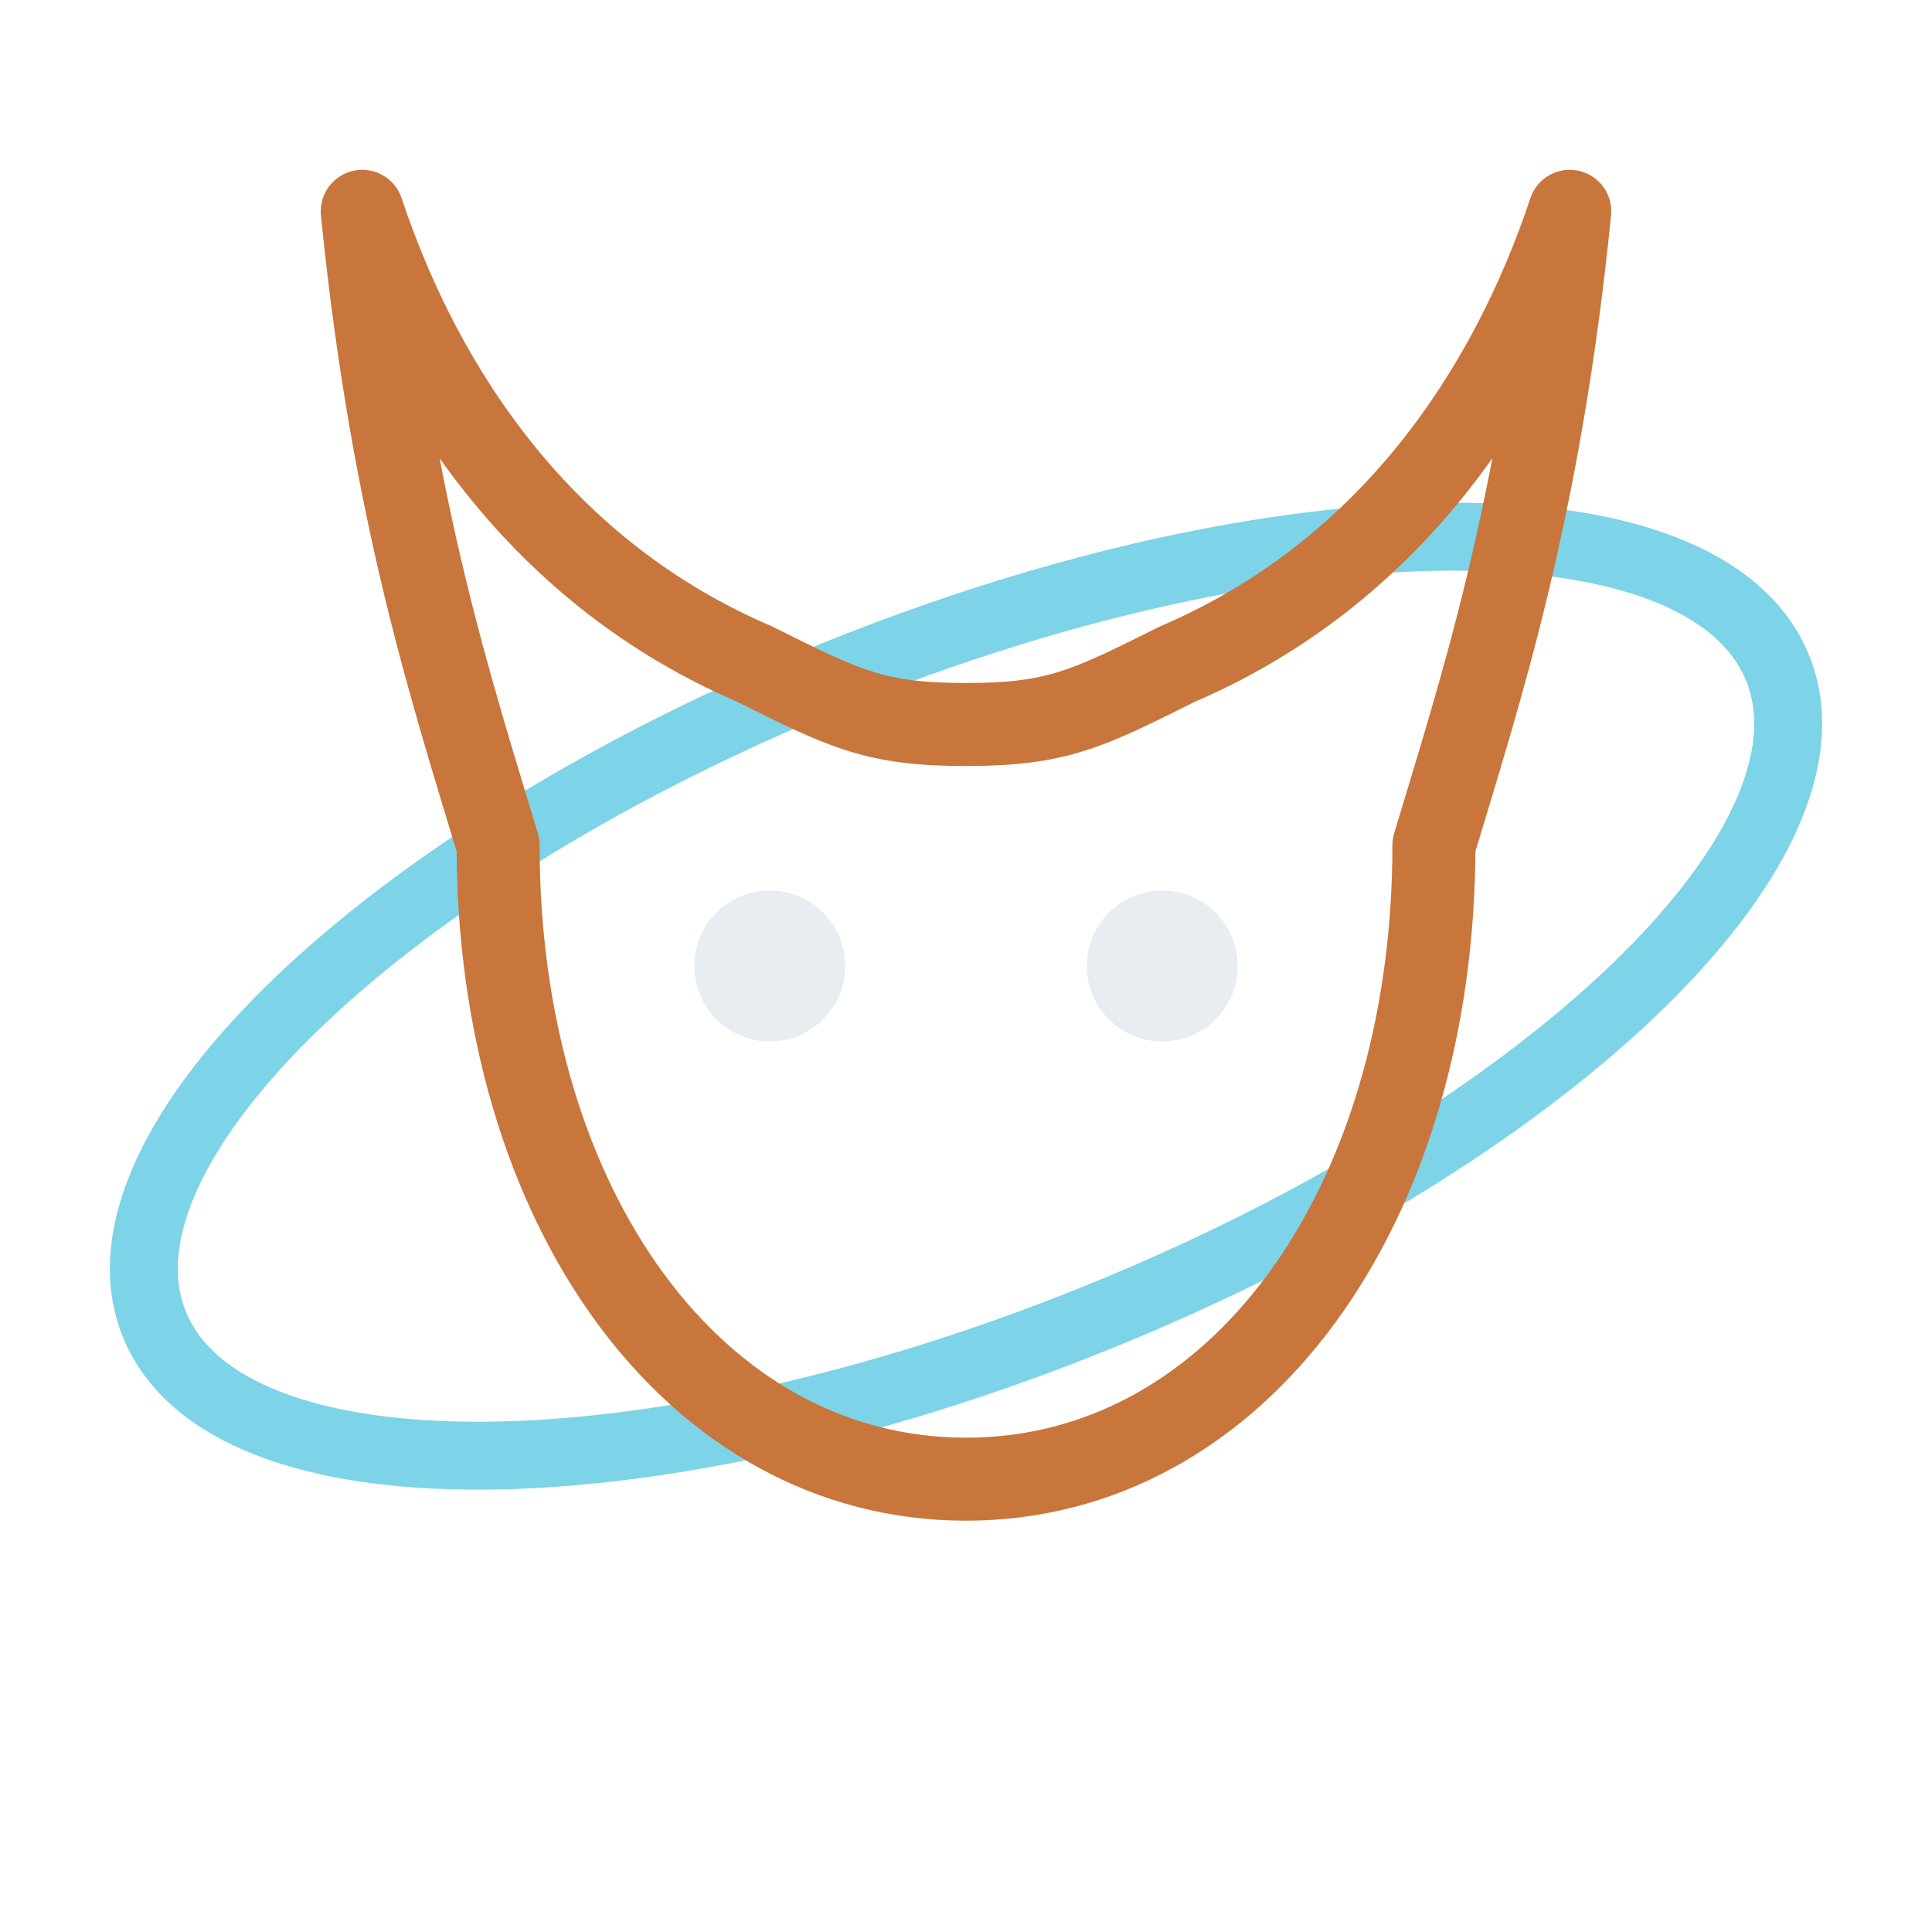
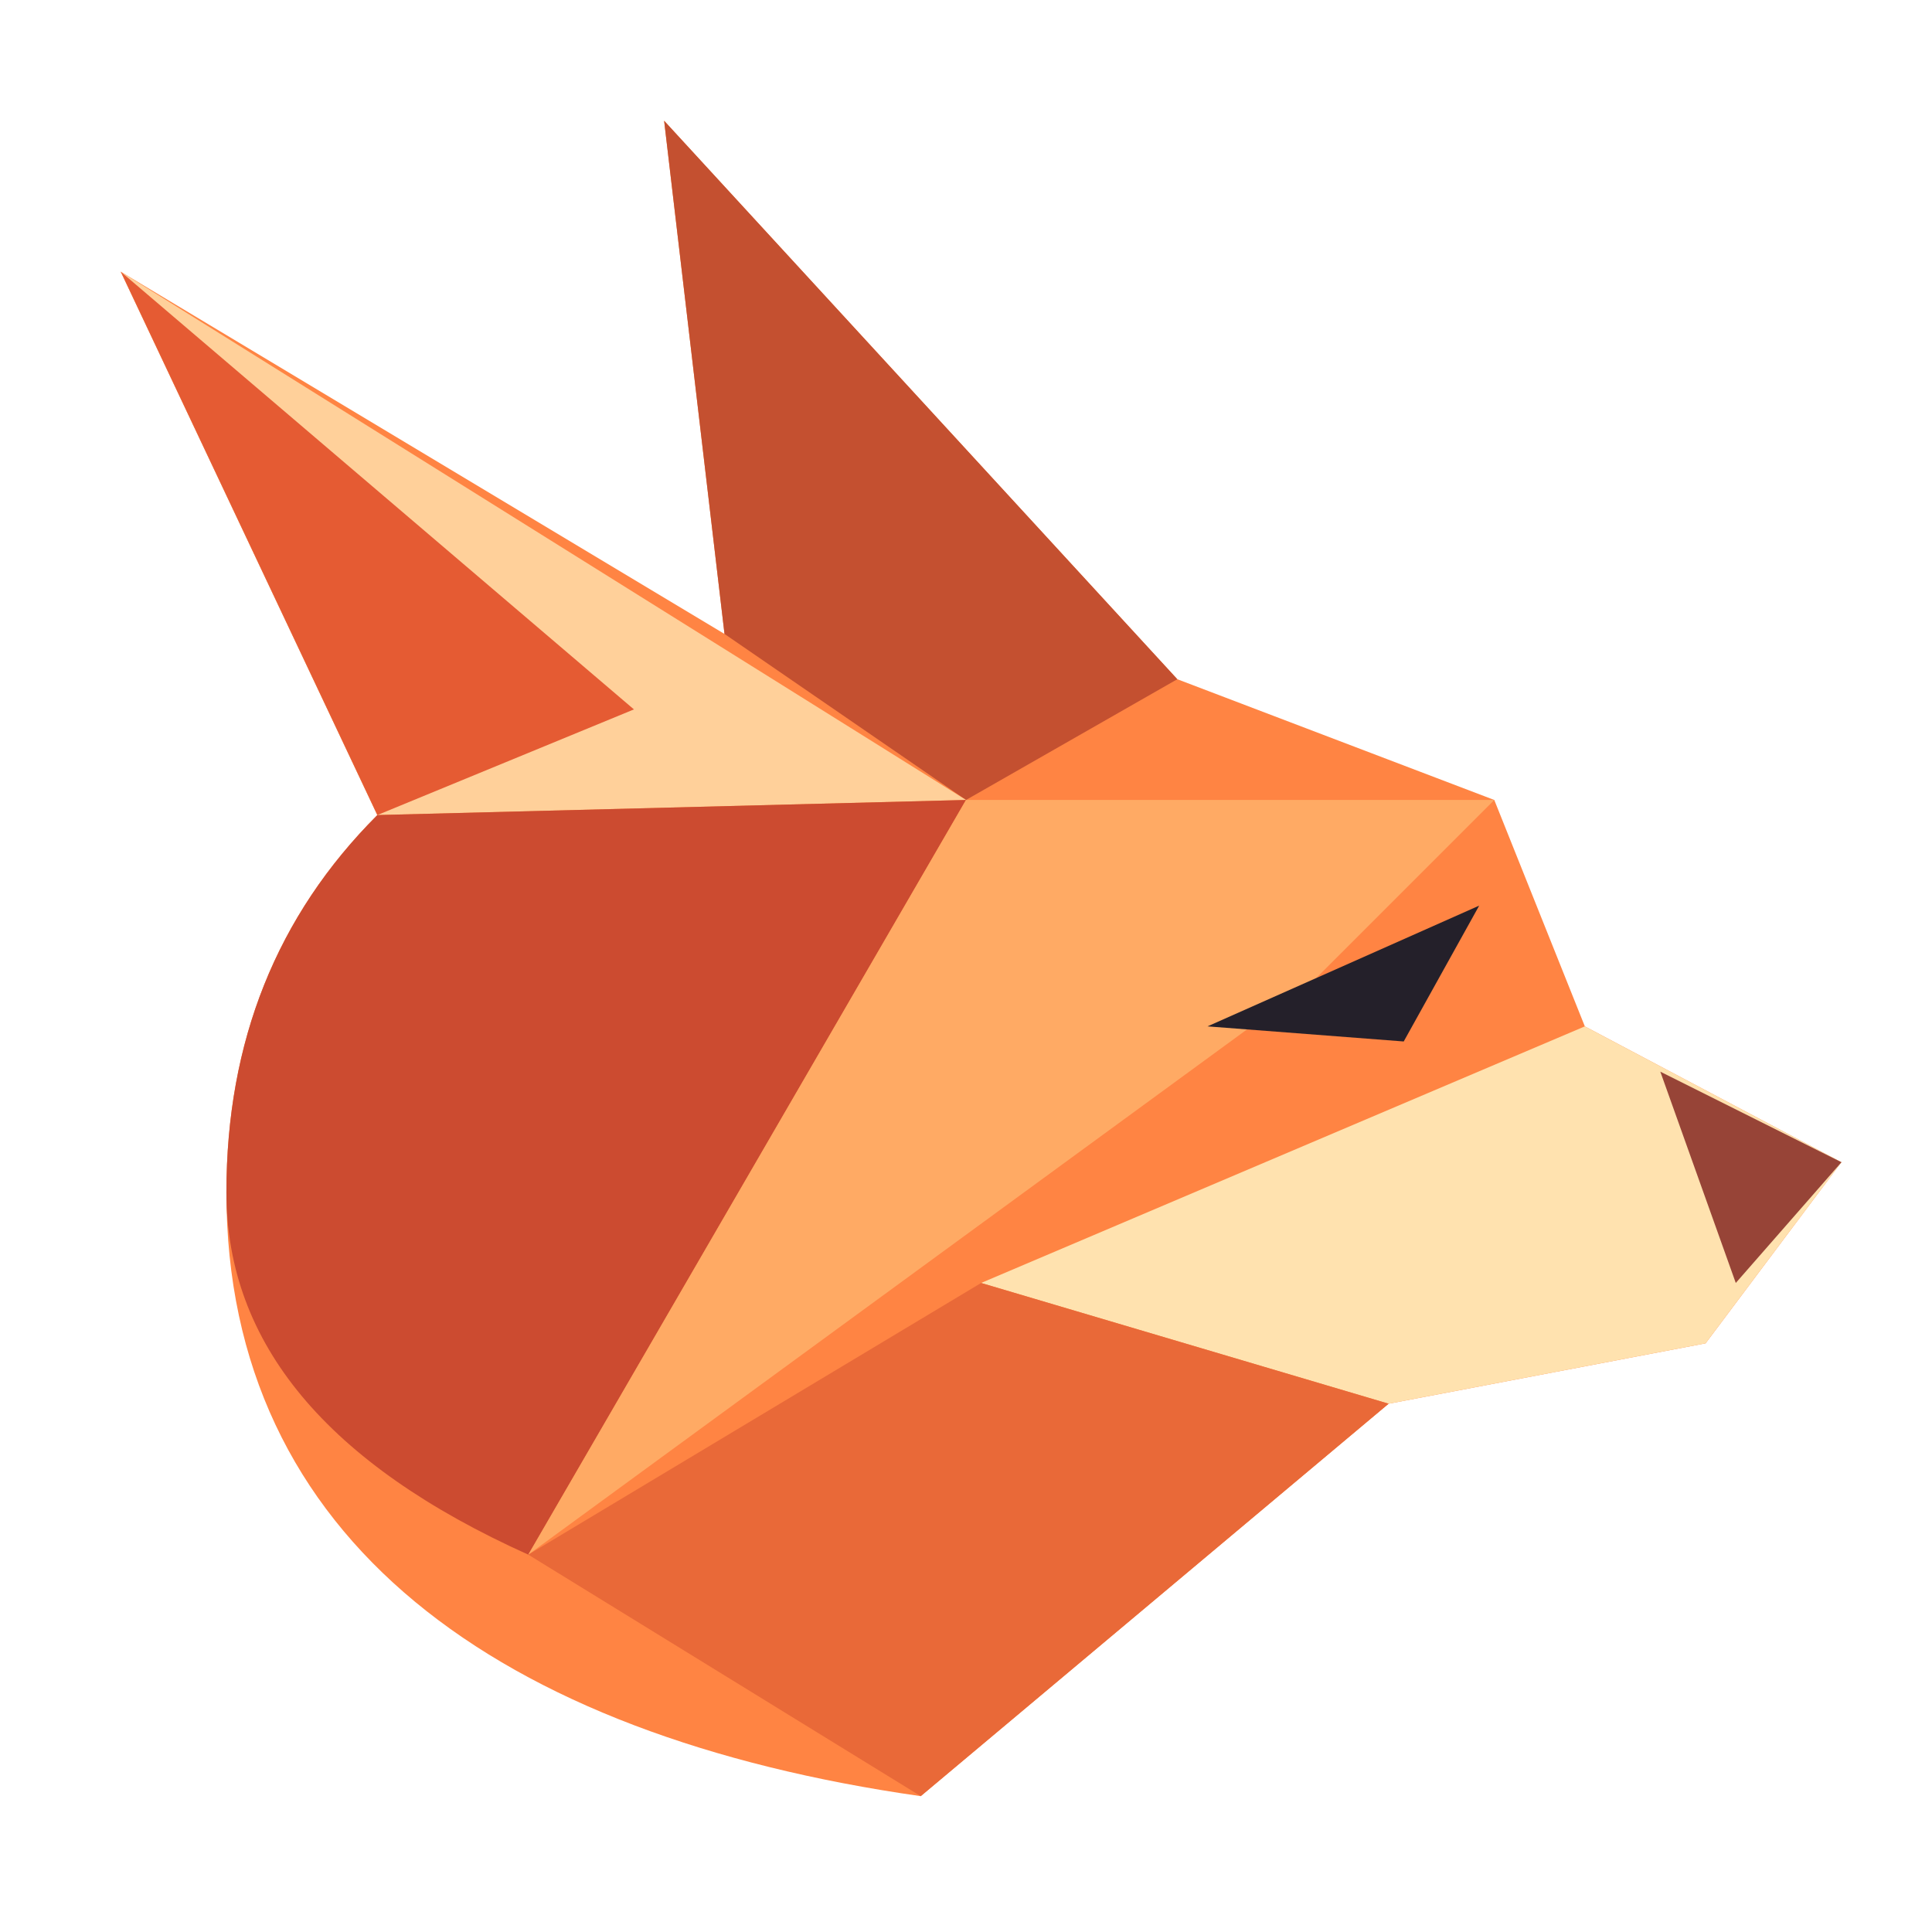
- <svg xmlns="http://www.w3.org/2000/svg" viewBox="0 0 128 128" fill="none" role="img" aria-label="Caracal">
-   <ellipse cx="64" cy="66" rx="58" ry="23" stroke="#7DD3E8" stroke-width="4.5" transform="rotate(-22 64 66)" />
-   <path d="M24 14 C26 34 30 46 33 56 C33 80 46 98 64 98 C82 98 95 80 95 56 C98 46 102 34 104 14 C100 26 92 38 78 44 C72 47 70 48 64 48 C58 48 56 47 50 44 C36 38 28 26 24 14 Z" stroke="#C8763C" stroke-width="5.5" stroke-linejoin="round" stroke-linecap="round" />
-   <circle cx="51" cy="64" r="5" fill="#E8EDF2" />
-   <circle cx="77" cy="64" r="5" fill="#E8EDF2" />
+ <svg xmlns="http://www.w3.org/2000/svg" viewBox="0 0 128 128" role="img" aria-label="Caracal">
+   <path fill="#FF8443" d="M8 18 48 42 44 8 78 45 99 53 105 68 122 77 113 89 92 93 61 119C33 115 15 102 15 79Q15 64 25 54Z" />
+   <path fill="#C45030" d="M44 8 78 45 64 53 48 42Z" />
+   <path fill="#FFD09A" d="M8 18 64 53 25 54Z" />
+   <path fill="#E55B33" d="M8 18 42 47 25 54Z" />
+   <path fill="#CC4B30" d="M15 79Q15 64 25 54L64 53 35 103Q15 94 15 79Z" />
+   <path fill="#FFAA64" d="M35 103 64 53 99 53 87 65Z" />
+   <path fill="#FFE2AF" d="M65 85 105 68 122 77 113 89 92 93Z" />
+   <path fill="#E96938" d="M35 103 65 85 92 93 61 119Z" />
+   <path fill="#24202A" d="M80 68 98 60 93 69Z" />
+   <path fill="#974437" d="M110 71 122 77 115 85Z" />
</svg>
